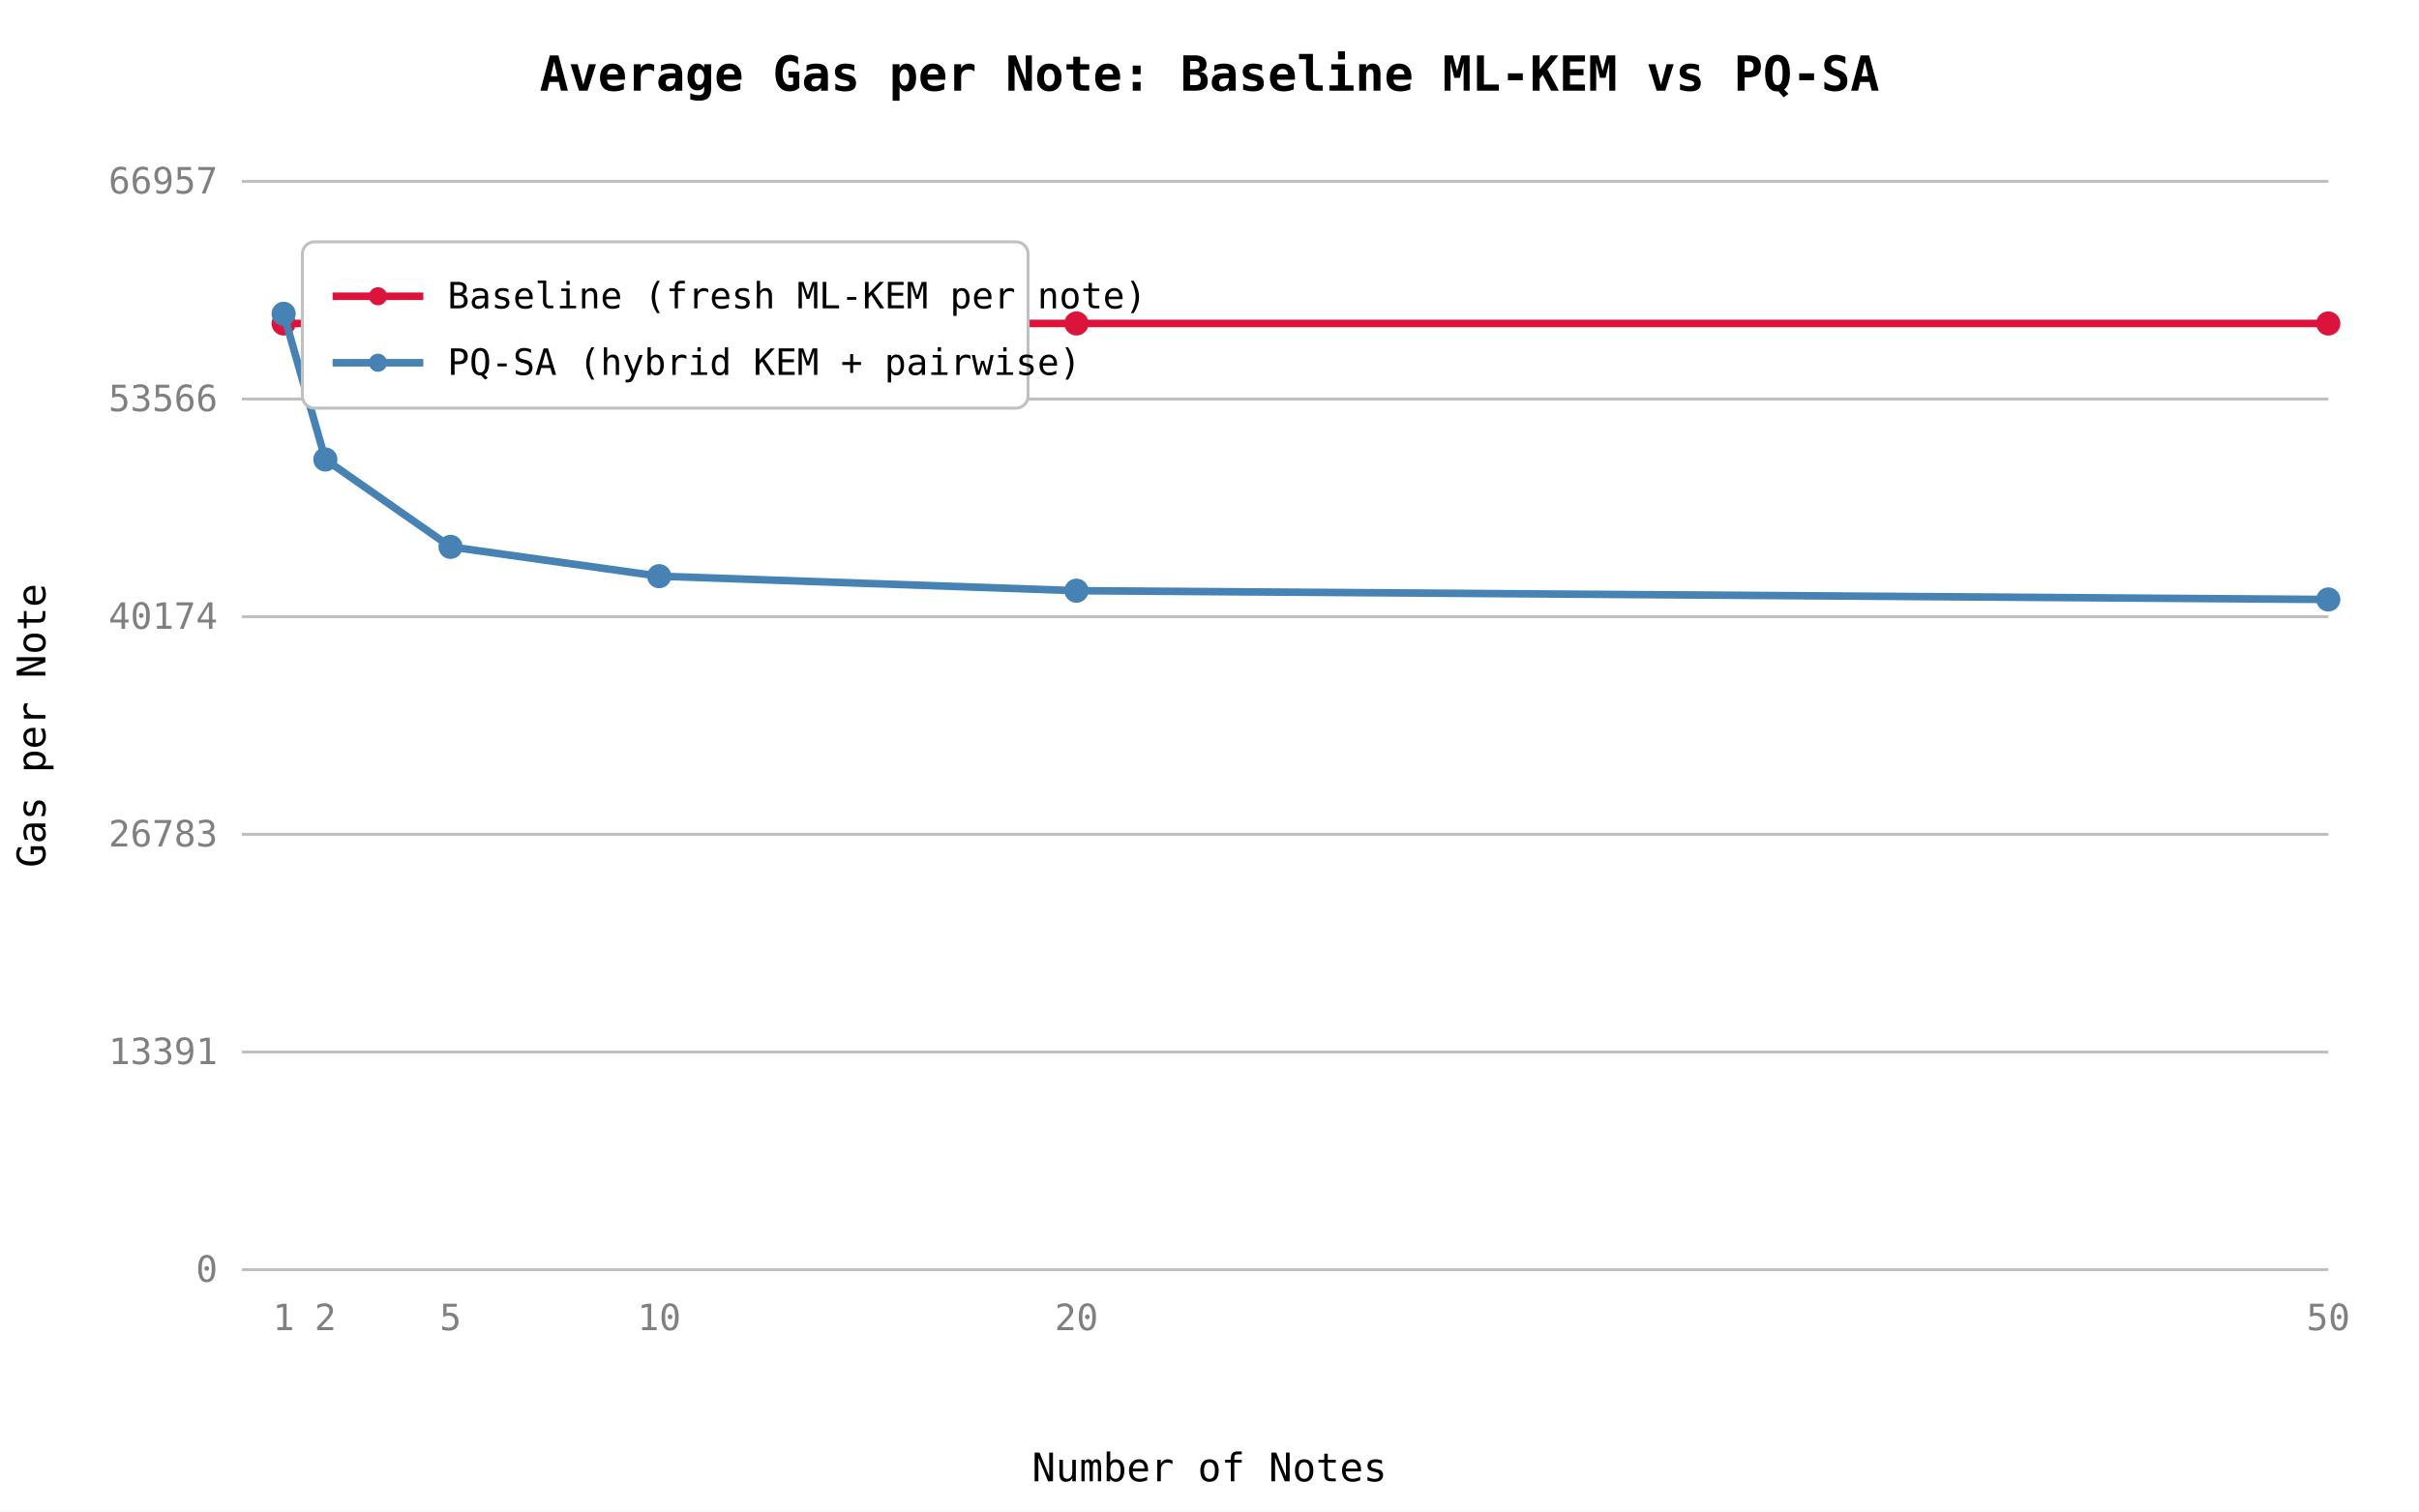
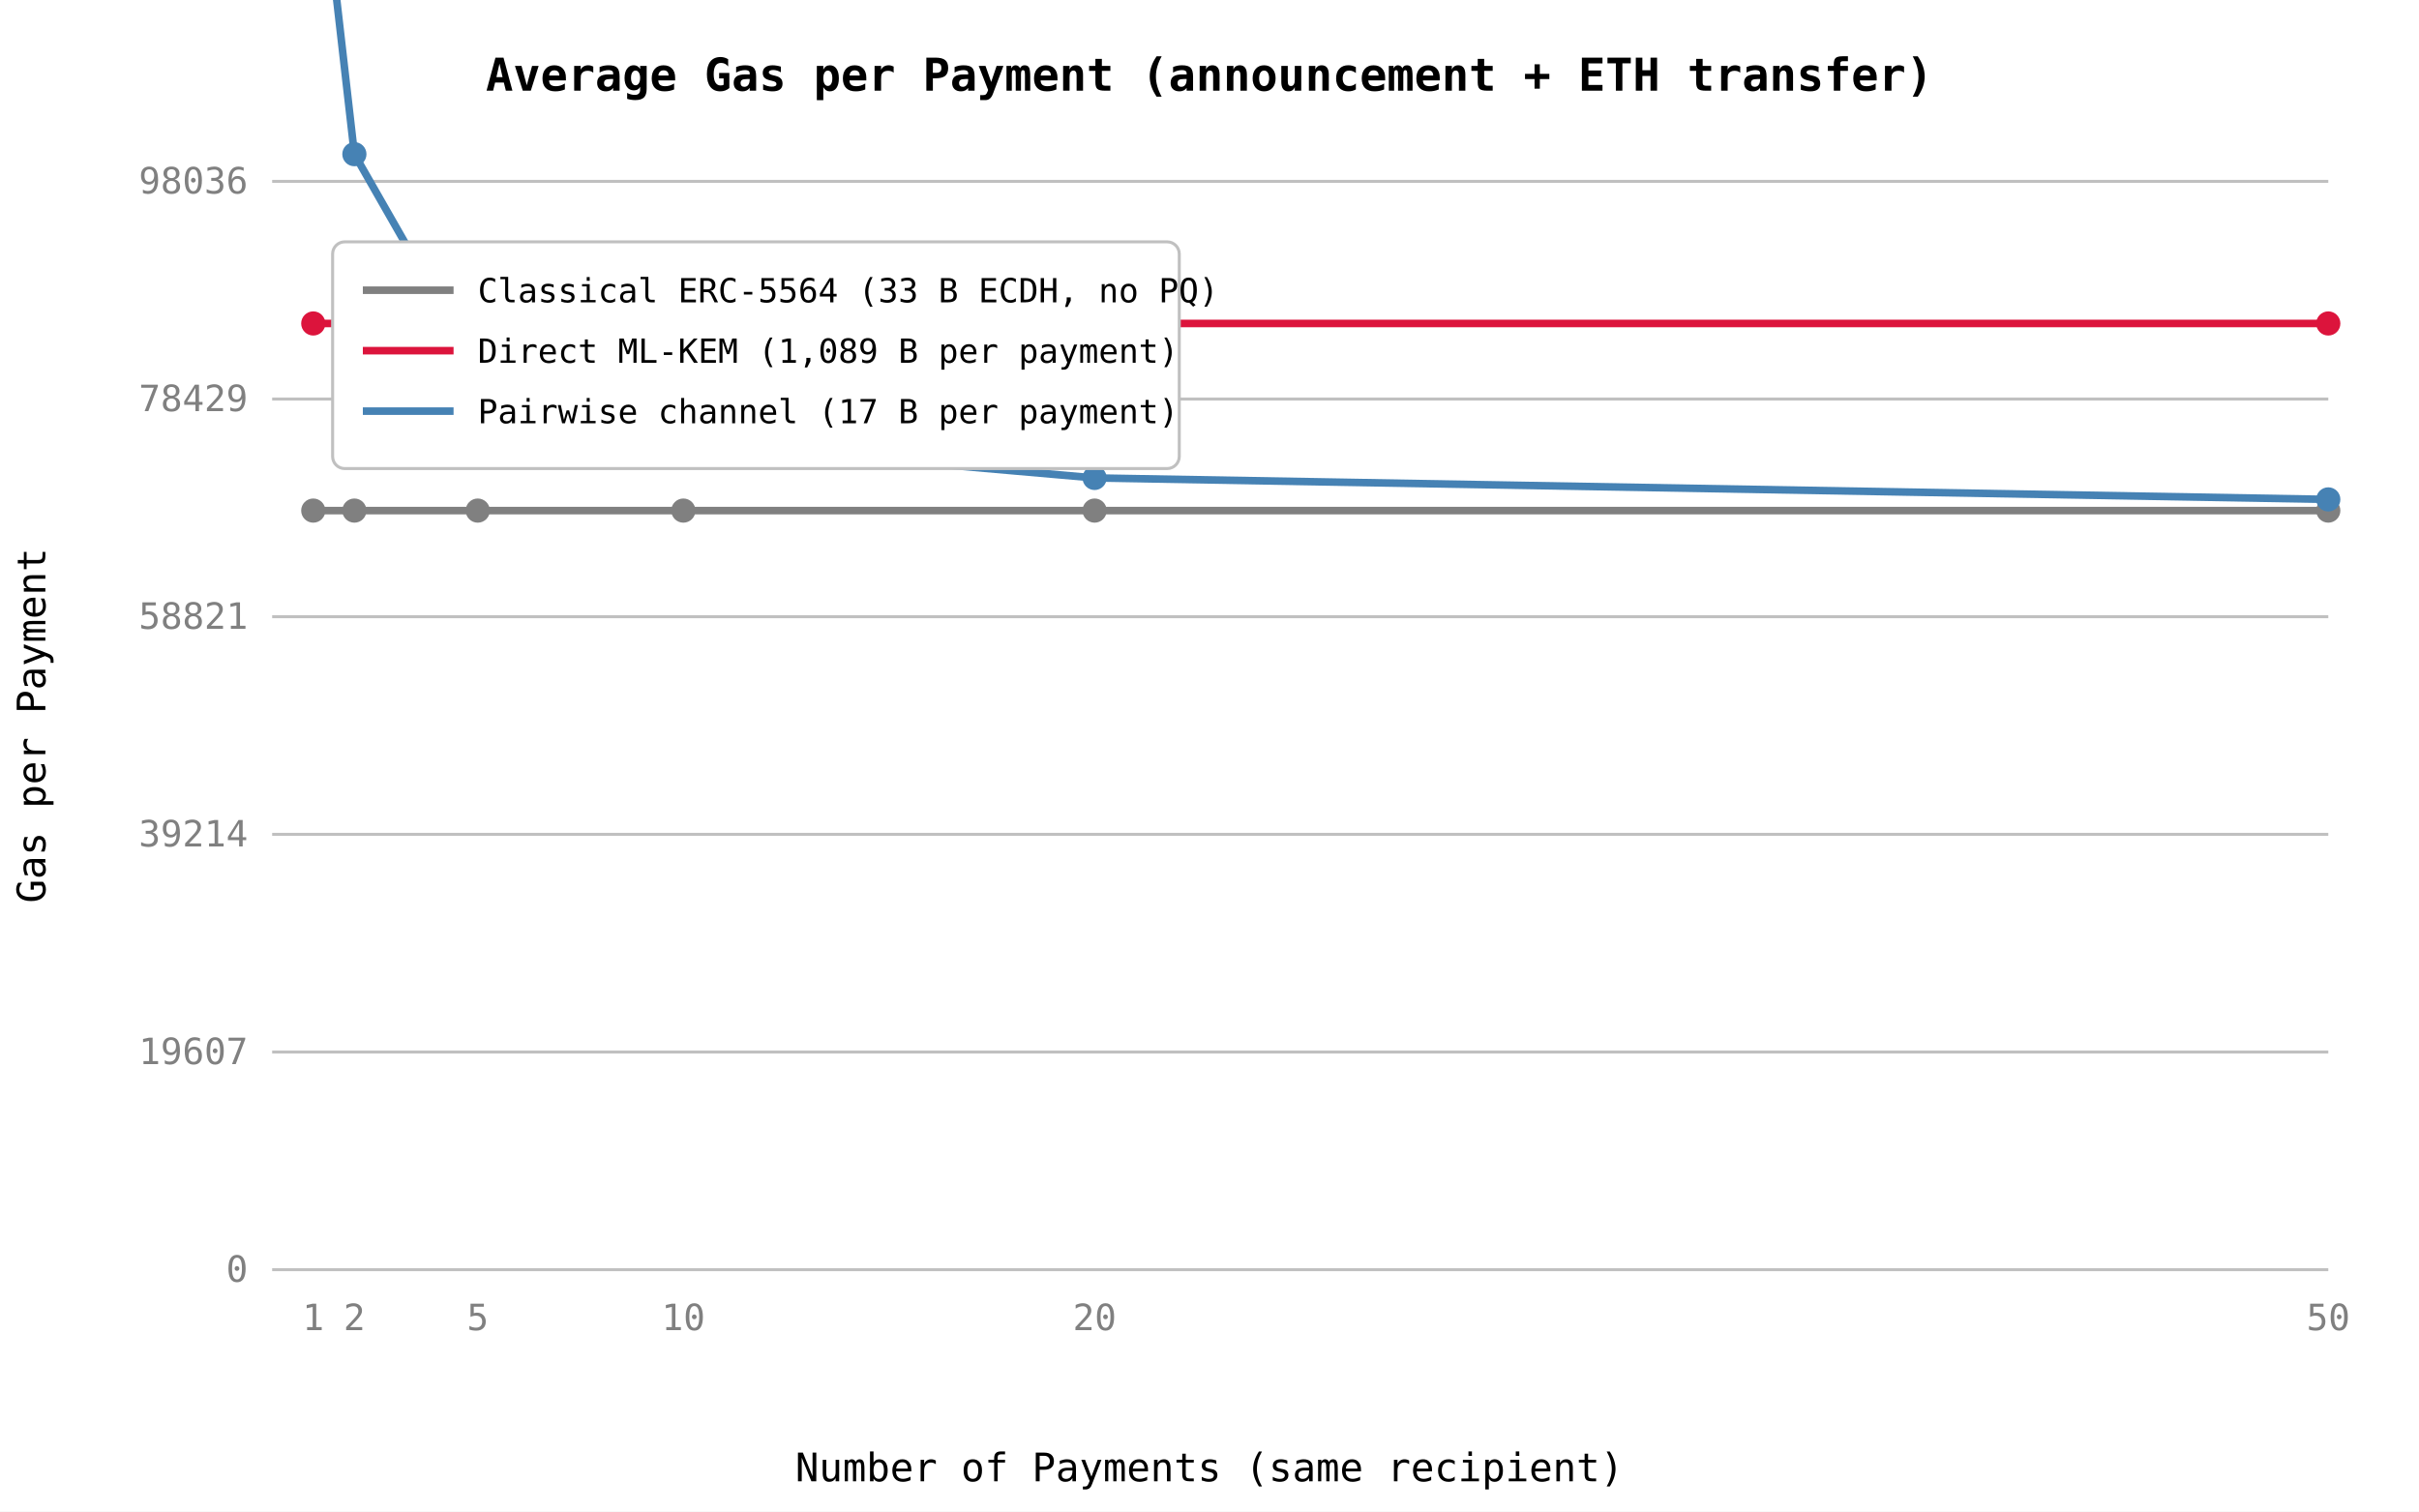
<svg xmlns="http://www.w3.org/2000/svg" viewBox="0 0 800 500" font-family="monospace" font-size="12">
  <rect width="800" height="500" fill="white" />
-   <text x="400" y="30" font-size="16" font-weight="bold" text-anchor="middle">Average Gas per Note: Baseline ML-KEM vs PQ-SA</text>
-   <line x1="80" y1="420" x2="770" y2="420" stroke="silver" />
-   <text x="72" y="424" text-anchor="end" fill="gray">0</text>
-   <line x1="80" y1="348" x2="770" y2="348" stroke="silver" />
-   <text x="72" y="352" text-anchor="end" fill="gray">13391</text>
-   <line x1="80" y1="276" x2="770" y2="276" stroke="silver" />
-   <text x="72" y="280" text-anchor="end" fill="gray">26783</text>
-   <line x1="80" y1="204" x2="770" y2="204" stroke="silver" />
-   <text x="72" y="208" text-anchor="end" fill="gray">40174</text>
-   <line x1="80" y1="132" x2="770" y2="132" stroke="silver" />
-   <text x="72" y="136" text-anchor="end" fill="gray">53566</text>
-   <line x1="80" y1="60" x2="770" y2="60" stroke="silver" />
-   <text x="72" y="64" text-anchor="end" fill="gray">66957</text>
-   <text x="93.8" y="440" text-anchor="middle" fill="gray">1</text>
-   <text x="107.6" y="440" text-anchor="middle" fill="gray">2</text>
-   <text x="149" y="440" text-anchor="middle" fill="gray">5</text>
-   <text x="218" y="440" text-anchor="middle" fill="gray">10</text>
-   <text x="356" y="440" text-anchor="middle" fill="gray">20</text>
+   <text x="400" y="30" font-size="15" font-weight="bold" text-anchor="middle">Average Gas per Payment (announcement + ETH transfer)</text>
+   <line x1="90" y1="420" x2="770" y2="420" stroke="silver" />
+   <text x="82" y="424" text-anchor="end" fill="gray">0</text>
+   <line x1="90" y1="348" x2="770" y2="348" stroke="silver" />
+   <text x="82" y="352" text-anchor="end" fill="gray">19607</text>
+   <line x1="90" y1="276" x2="770" y2="276" stroke="silver" />
+   <text x="82" y="280" text-anchor="end" fill="gray">39214</text>
+   <line x1="90" y1="204" x2="770" y2="204" stroke="silver" />
+   <text x="82" y="208" text-anchor="end" fill="gray">58821</text>
+   <line x1="90" y1="132" x2="770" y2="132" stroke="silver" />
+   <text x="82" y="136" text-anchor="end" fill="gray">78429</text>
+   <line x1="90" y1="60" x2="770" y2="60" stroke="silver" />
+   <text x="82" y="64" text-anchor="end" fill="gray">98036</text>
+   <text x="103.6" y="440" text-anchor="middle" fill="gray">1</text>
+   <text x="117.2" y="440" text-anchor="middle" fill="gray">2</text>
+   <text x="158" y="440" text-anchor="middle" fill="gray">5</text>
+   <text x="226" y="440" text-anchor="middle" fill="gray">10</text>
+   <text x="362" y="440" text-anchor="middle" fill="gray">20</text>
  <text x="770" y="440" text-anchor="middle" fill="gray">50</text>
-   <text x="400" y="490" text-anchor="middle" font-size="13">Number of Notes</text>
-   <text x="15" y="240" text-anchor="middle" font-size="13" transform="rotate(-90, 15, 240)">Gas per Note</text>
-   <polyline points="93.8,107.0 107.6,107.0 149.0,107.0 218.0,107.0 356.0,107.0 770.0,107.0" fill="none" stroke="crimson" stroke-width="2.5" />
-   <circle cx="93.8" cy="107.0" r="4" fill="crimson" />
-   <circle cx="107.6" cy="107.0" r="4" fill="crimson" />
-   <circle cx="149.0" cy="107.0" r="4" fill="crimson" />
-   <circle cx="218.0" cy="107.0" r="4" fill="crimson" />
-   <circle cx="356.0" cy="107.0" r="4" fill="crimson" />
+   <text x="400" y="490" text-anchor="middle" font-size="13">Number of Payments (same recipient)</text>
+   <text x="15" y="240" text-anchor="middle" font-size="13" transform="rotate(-90, 15, 240)">Gas per Payment</text>
+   <polyline points="103.6,168.9 117.2,168.9 158.0,168.9 226.0,168.9 362.0,168.9 770.0,168.9" fill="none" stroke="gray" stroke-width="2.5" />
+   <circle cx="103.6" cy="168.9" r="4" fill="gray" />
+   <circle cx="117.2" cy="168.9" r="4" fill="gray" />
+   <circle cx="158.0" cy="168.9" r="4" fill="gray" />
+   <circle cx="226.0" cy="168.9" r="4" fill="gray" />
+   <circle cx="362.0" cy="168.9" r="4" fill="gray" />
+   <circle cx="770.0" cy="168.9" r="4" fill="gray" />
+   <polyline points="103.6,107.0 117.2,107.0 158.0,107.0 226.0,107.0 362.0,107.0 770.0,107.0" fill="none" stroke="crimson" stroke-width="2.5" />
+   <circle cx="103.6" cy="107.0" r="4" fill="crimson" />
+   <circle cx="117.2" cy="107.0" r="4" fill="crimson" />
+   <circle cx="158.0" cy="107.0" r="4" fill="crimson" />
+   <circle cx="226.0" cy="107.0" r="4" fill="crimson" />
+   <circle cx="362.0" cy="107.0" r="4" fill="crimson" />
  <circle cx="770.0" cy="107.0" r="4" fill="crimson" />
-   <polyline points="93.8,103.8 107.6,152.0 149.0,180.9 218.0,190.6 356.0,195.4 770.0,198.3" fill="none" stroke="steelblue" stroke-width="2.5" />
-   <circle cx="93.8" cy="103.8" r="4" fill="steelblue" />
-   <circle cx="107.6" cy="152.0" r="4" fill="steelblue" />
-   <circle cx="149.0" cy="180.9" r="4" fill="steelblue" />
-   <circle cx="218.0" cy="190.6" r="4" fill="steelblue" />
-   <circle cx="356.0" cy="195.4" r="4" fill="steelblue" />
-   <circle cx="770.0" cy="198.3" r="4" fill="steelblue" />
-   <rect x="100" y="80" width="240" height="55" fill="white" stroke="silver" rx="4" />
-   <line x1="110" y1="98" x2="140" y2="98" stroke="crimson" stroke-width="2.5" />
-   <circle cx="125" cy="98" r="3" fill="crimson" />
-   <text x="148" y="102" font-size="12">Baseline (fresh ML-KEM per note)</text>
-   <line x1="110" y1="120" x2="140" y2="120" stroke="steelblue" stroke-width="2.5" />
-   <circle cx="125" cy="120" r="3" fill="steelblue" />
-   <text x="148" y="124" font-size="12">PQ-SA (hybrid KEM + pairwise)</text>
+   <polyline points="103.6,-67.9 117.2,51.0 158.0,122.4 226.0,146.2 362.0,158.1 770.0,165.2" fill="none" stroke="steelblue" stroke-width="2.5" />
+   <circle cx="103.6" cy="-67.9" r="4" fill="steelblue" />
+   <circle cx="117.2" cy="51.0" r="4" fill="steelblue" />
+   <circle cx="158.0" cy="122.4" r="4" fill="steelblue" />
+   <circle cx="226.0" cy="146.2" r="4" fill="steelblue" />
+   <circle cx="362.0" cy="158.1" r="4" fill="steelblue" />
+   <circle cx="770.0" cy="165.2" r="4" fill="steelblue" />
+   <rect x="110" y="80" width="280" height="75" fill="white" stroke="silver" rx="4" />
+   <line x1="120" y1="96" x2="150" y2="96" stroke="gray" stroke-width="2.5" />
+   <text x="158" y="100" font-size="11">Classical ERC-5564 (33 B ECDH, no PQ)</text>
+   <line x1="120" y1="116" x2="150" y2="116" stroke="crimson" stroke-width="2.5" />
+   <text x="158" y="120" font-size="11">Direct ML-KEM (1,089 B per payment)</text>
+   <line x1="120" y1="136" x2="150" y2="136" stroke="steelblue" stroke-width="2.5" />
+   <text x="158" y="140" font-size="11">Pairwise channel (17 B per payment)</text>
</svg>
